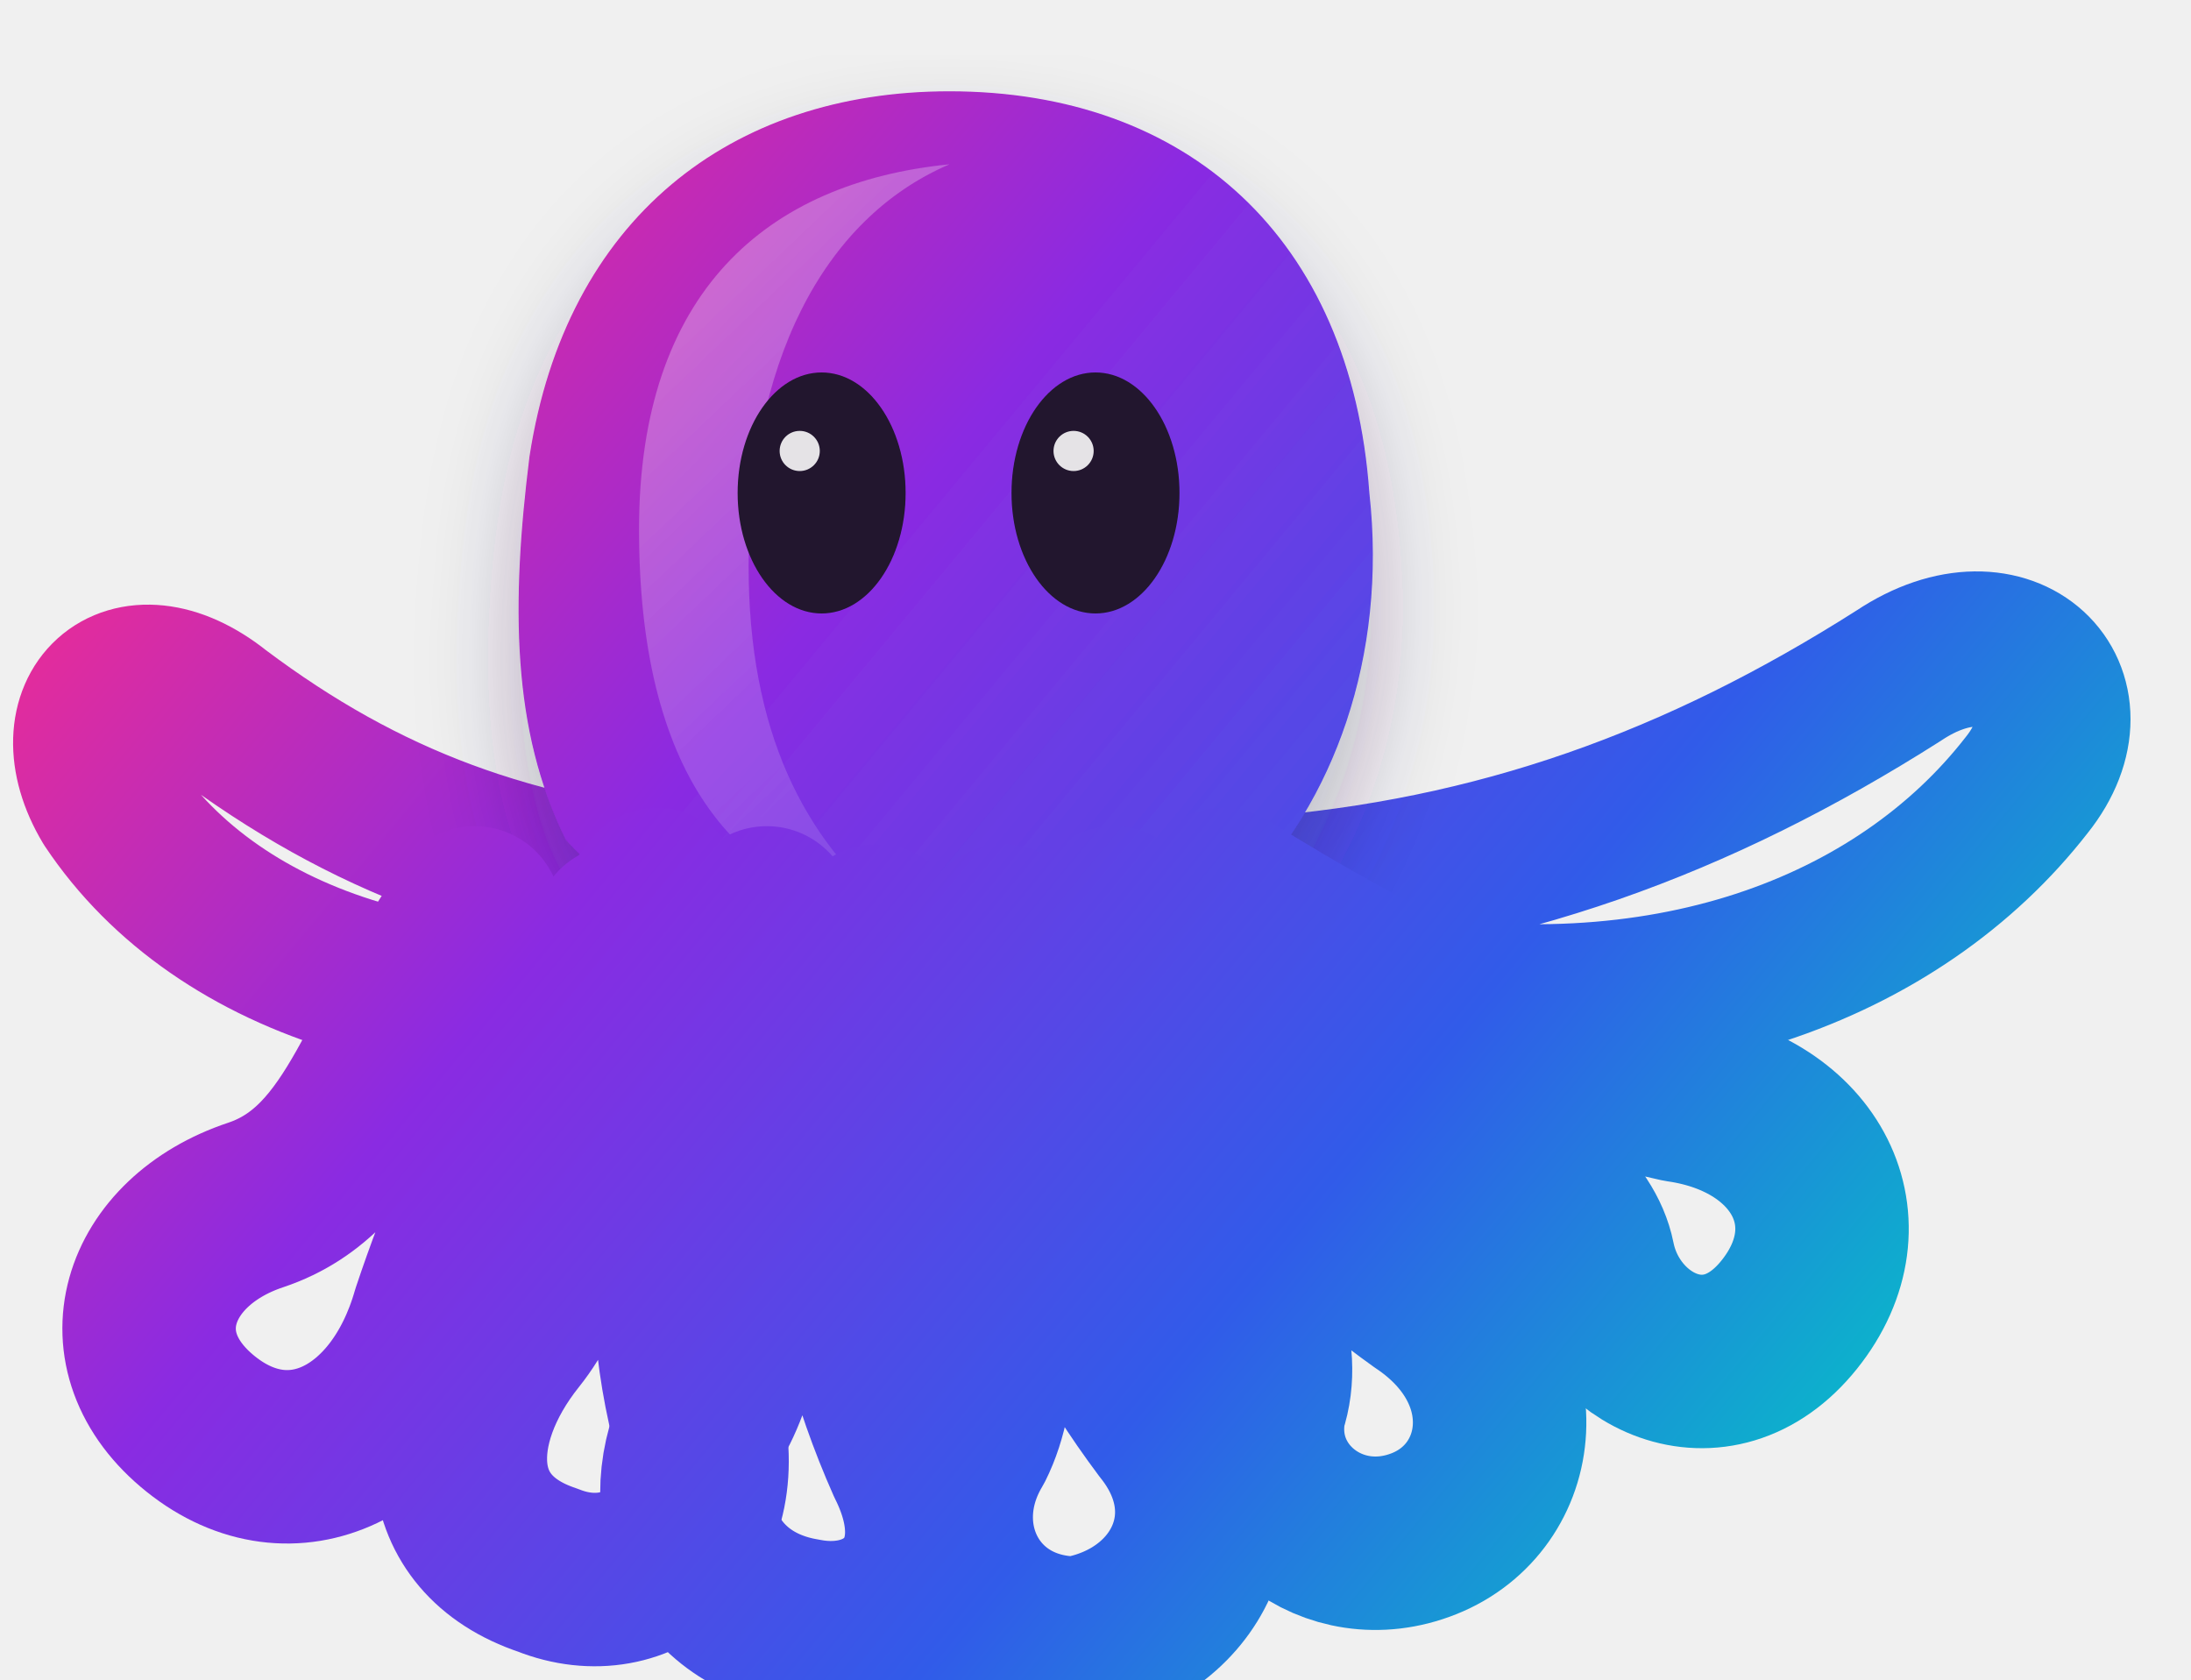
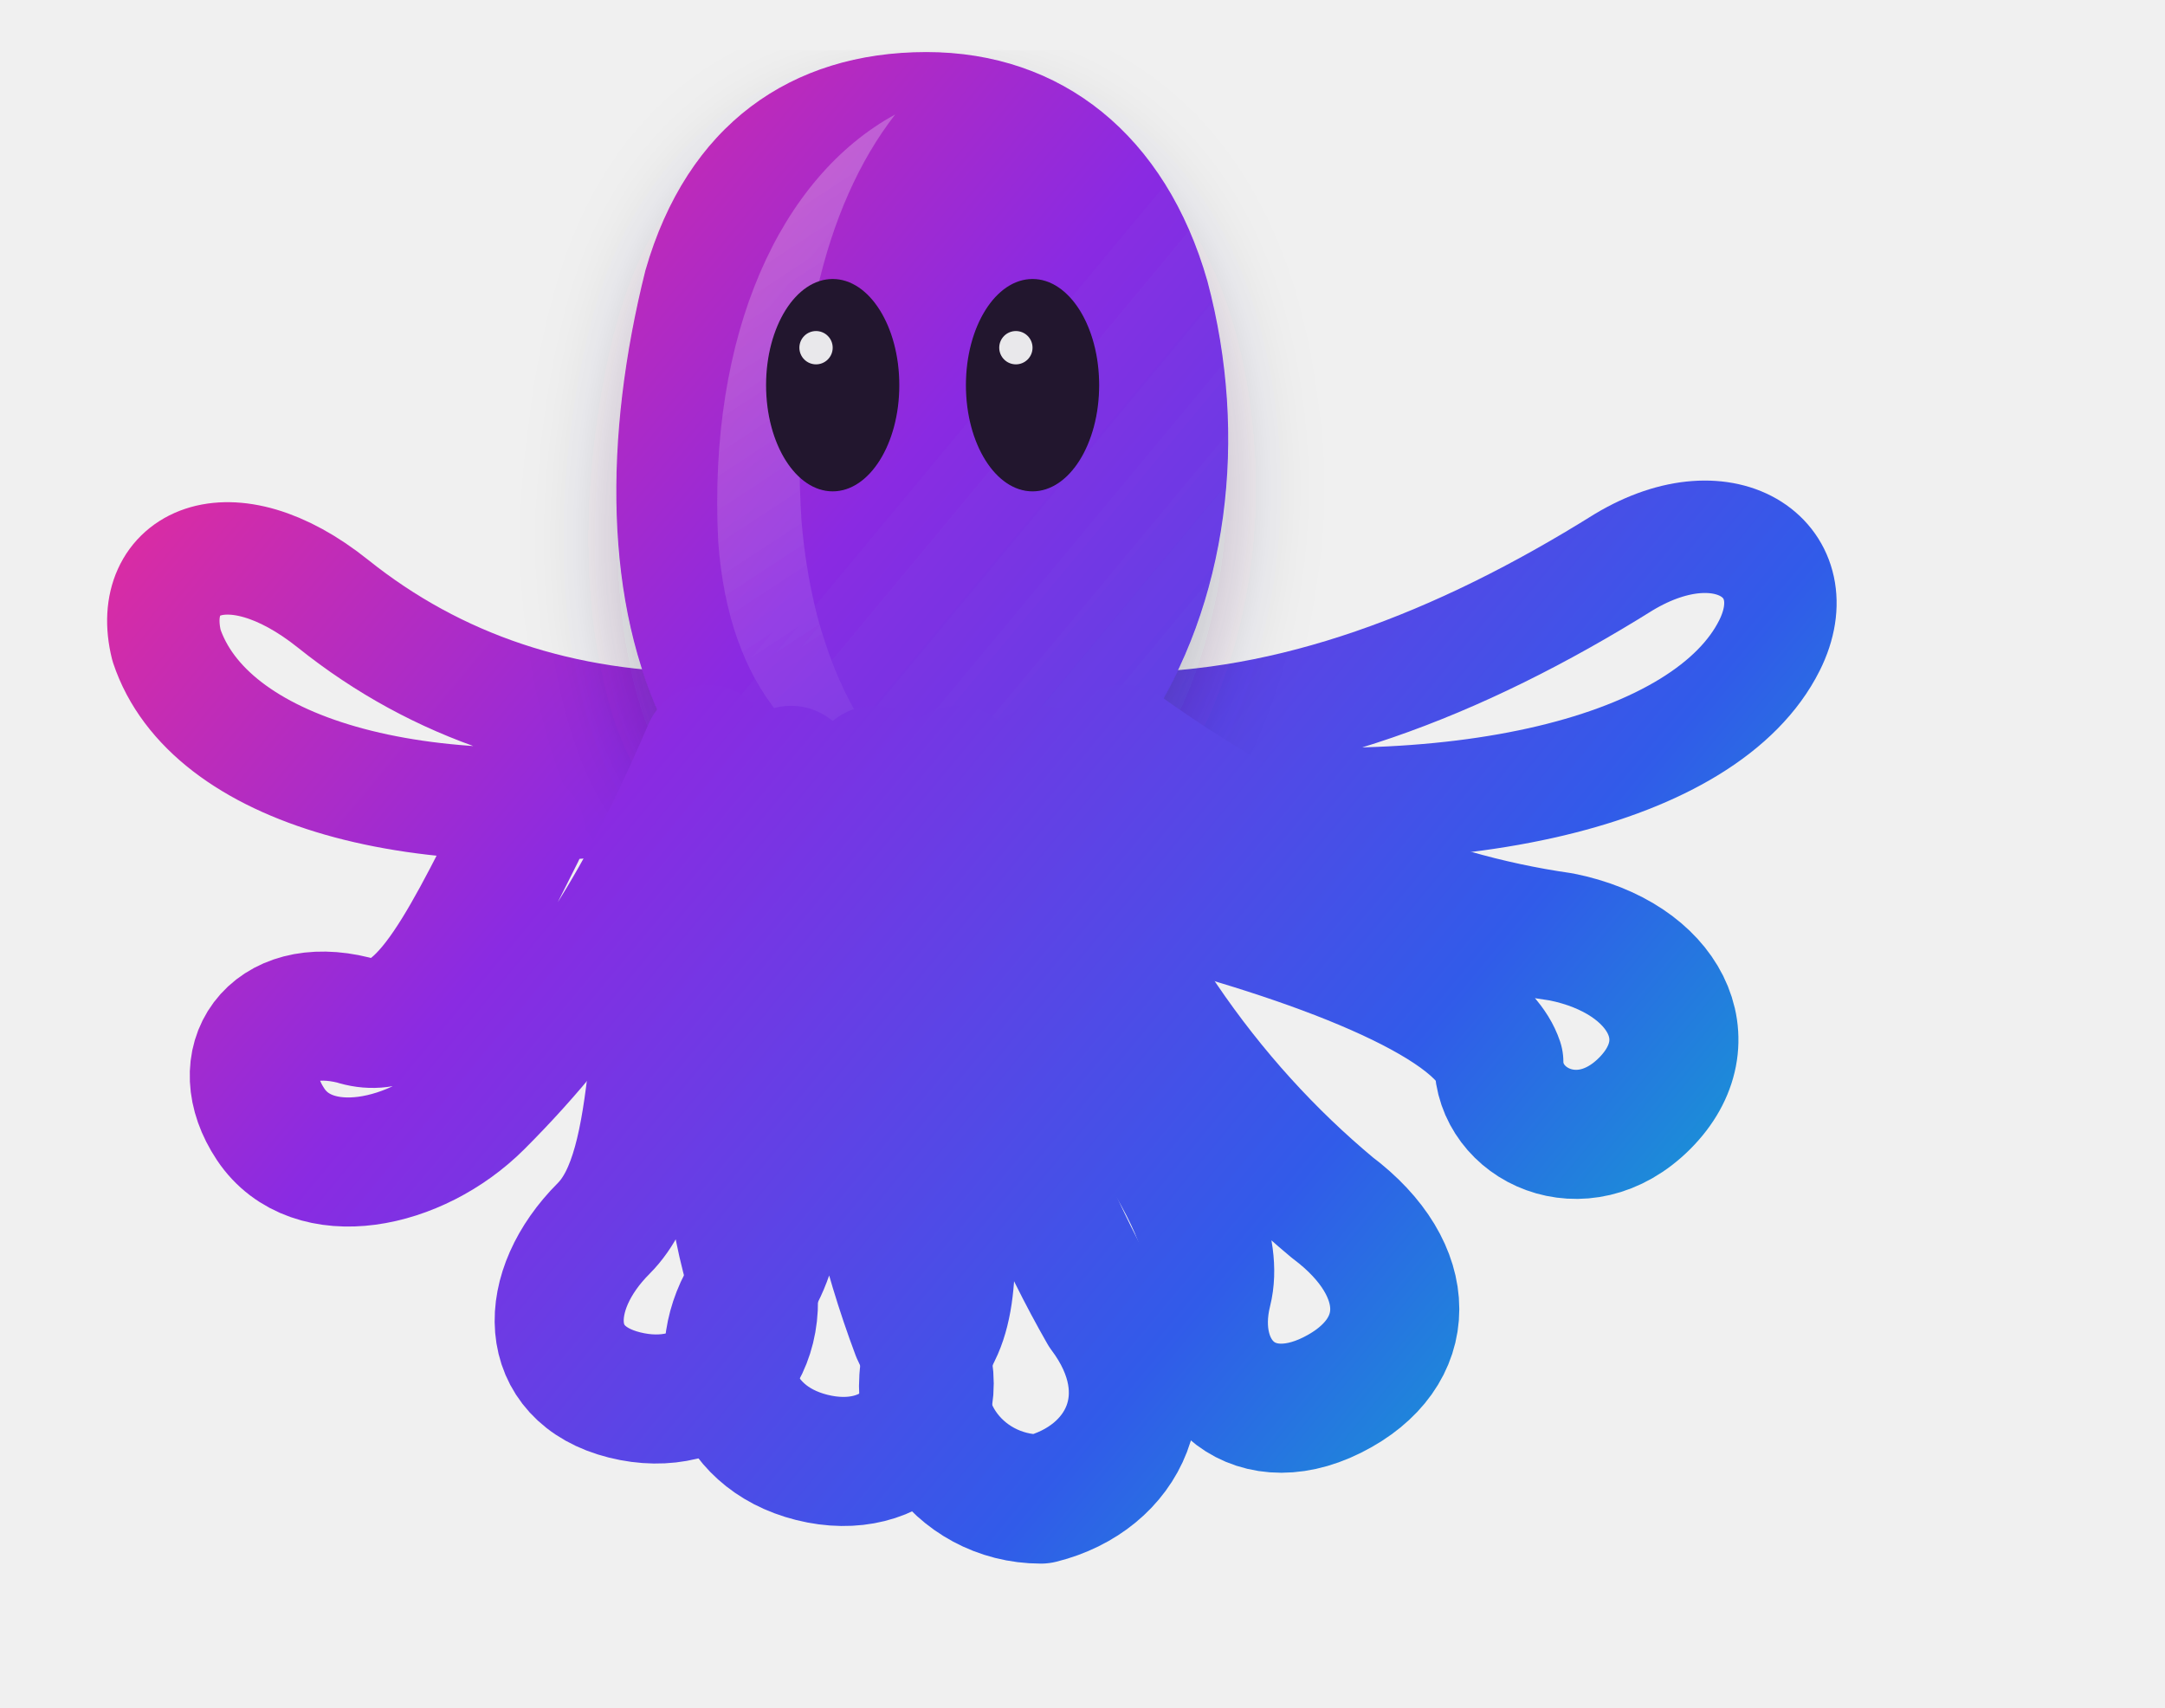
- <svg xmlns="http://www.w3.org/2000/svg" viewBox="0 0 120 92" role="img" aria-label="Ośmiornica siedząca na przycisku Wrzutnia">
+ <svg xmlns="http://www.w3.org/2000/svg" viewBox="0 0 104 82" role="img" aria-label="Smukła ośmiornica siedząca na przycisku Wrzutnia">
  <defs>
-     <linearGradient id="octo" x1="12" y1="8" x2="106" y2="86" gradientUnits="userSpaceOnUse">
+     <linearGradient id="octo" x1="8" y1="4" x2="91" y2="73" gradientUnits="userSpaceOnUse">
      <stop offset="0" stop-color="#ff2d86" />
-       <stop offset="0.34" stop-color="#8a2be2" />
-       <stop offset="0.68" stop-color="#315be9" />
+       <stop offset="0.36" stop-color="#8a2be2" />
+       <stop offset="0.70" stop-color="#315be9" />
      <stop offset="1" stop-color="#00cfc2" />
    </linearGradient>
-     <linearGradient id="shine" x1="34" y1="8" x2="72" y2="48" gradientUnits="userSpaceOnUse">
-       <stop offset="0" stop-color="#ffffff" stop-opacity=".34" />
+     <linearGradient id="shine" x1="32" y1="5" x2="51" y2="34" gradientUnits="userSpaceOnUse">
+       <stop offset="0" stop-color="#ffffff" stop-opacity=".30" />
      <stop offset="1" stop-color="#ffffff" stop-opacity="0" />
    </linearGradient>
-     <filter id="softShadow" x="-30%" y="-30%" width="160%" height="180%">
-       <feDropShadow dx="0" dy="3" stdDeviation="2.6" flood-color="#342052" flood-opacity=".28" />
+     <filter id="softShadow" x="-35%" y="-30%" width="170%" height="180%">
+       <feDropShadow dx="0" dy="2.4" stdDeviation="2.1" flood-color="#342052" flood-opacity=".25" />
    </filter>
  </defs>
  <style>
-     .tentacle{fill:none;stroke:url(#octo);stroke-linecap:round;stroke-linejoin:round;transform-box:fill-box;transform-origin:50% 8%;will-change:transform}
-     .rear{stroke-width:8.5}
-     .front{stroke-width:9.5}
-     .t1{animation:w1 .78s ease-in-out -.18s infinite}.t2{animation:w2 .62s ease-in-out -.31s infinite}.t3{animation:w3 .84s ease-in-out -.46s infinite}.t4{animation:w2 .69s ease-in-out -.12s infinite reverse}.t5{animation:w1 .73s ease-in-out -.38s infinite reverse}.t6{animation:w3 .64s ease-in-out -.27s infinite reverse}.t7{animation:w2 .88s ease-in-out -.57s infinite}.t8{animation:w1 .67s ease-in-out -.22s infinite reverse}
-     .body{animation:breathe 2.4s ease-in-out infinite;transform-box:fill-box;transform-origin:center bottom}
-     @keyframes w1{0%,100%{transform:rotate(-2deg)}35%{transform:rotate(6deg)}70%{transform:rotate(-5deg)}}
-     @keyframes w2{0%,100%{transform:rotate(3deg)}38%{transform:rotate(-7deg)}72%{transform:rotate(5deg)}}
-     @keyframes w3{0%,100%{transform:rotate(-1deg) scaleY(1)}40%{transform:rotate(5deg) scaleY(1.035)}76%{transform:rotate(-6deg) scaleY(.99)}}
-     @keyframes breathe{0%,100%{transform:scale(1)}50%{transform:scale(1.018,.985)}}
-     @media (prefers-reduced-motion:reduce){.tentacle,.body{animation:none!important}}
+     .tentacle{fill:none;stroke:url(#octo);stroke-linecap:round;stroke-linejoin:round;transform-box:fill-box;transform-origin:50% 10%;will-change:transform}
+     .rear{stroke-width:5.4}
+     .front{stroke-width:6.2}
+     .t1{animation:w1 .76s ease-in-out -.18s infinite}.t2{animation:w2 .58s ease-in-out -.31s infinite}.t3{animation:w3 .72s ease-in-out -.46s infinite}.t4{animation:w2 .63s ease-in-out -.12s infinite reverse}.t5{animation:w1 .69s ease-in-out -.38s infinite reverse}.t6{animation:w3 .61s ease-in-out -.27s infinite reverse}.t7{animation:w2 .81s ease-in-out -.57s infinite}.t8{animation:w1 .65s ease-in-out -.22s infinite reverse}
+     @keyframes w1{0%,100%{transform:rotate(-1.5deg)}35%{transform:rotate(4deg)}70%{transform:rotate(-3.5deg)}}
+     @keyframes w2{0%,100%{transform:rotate(2deg)}38%{transform:rotate(-5deg)}72%{transform:rotate(4deg)}}
+     @keyframes w3{0%,100%{transform:rotate(-1deg) scaleY(1)}40%{transform:rotate(4deg) scaleY(1.025)}76%{transform:rotate(-4deg) scaleY(.992)}}
+     @media (prefers-reduced-motion:reduce){.tentacle{animation:none!important}}
  </style>
-   <ellipse cx="52" cy="49" rx="27" ry="5.5" fill="#301a58" opacity=".18" />
+   <ellipse cx="43.5" cy="38.5" rx="17" ry="3.3" fill="#301a58" opacity=".16" />
  <g class="tentacle rear t1">
-     <path d="M39 49C28 48 20 45 12 39C7 35 3 39 6 44C12 53 25 57 40 54" />
+     <path d="M34 35C27 35 21 33 16 29C11 25 7 27 8 31C10 37 20 40 33 38" />
  </g>
  <g class="tentacle rear t8">
-     <path d="M69 49C82 48 93 44 104 37C110 33 115 38 111 43C104 52 91 57 75 54" />
+     <path d="M54 35C62 35 70 32 78 27C83 24 87 27 85 31C82 37 70 40 55 38" />
  </g>
  <g class="body" filter="url(#softShadow)">
-     <path d="M31 46C28 40 28 33 29 25C31 12 40 5 52 5C65 5 74 13 75 27C76 36 73 44 68 49C61 55 39 55 31 46Z" fill="url(#octo)" />
-     <path d="M35 29C35 16 42 10 52 9C45 12 41 20 41 31C41 40 44 46 49 50C40 49 35 42 35 29Z" fill="url(#shine)" />
-     <ellipse cx="45" cy="27" rx="4.6" ry="6.6" fill="#21152e" />
-     <ellipse cx="60" cy="27" rx="4.6" ry="6.6" fill="#21152e" />
-     <circle cx="43.8" cy="24.7" r="1.1" fill="#fff" opacity=".88" />
-     <circle cx="58.8" cy="24.7" r="1.1" fill="#fff" opacity=".88" />
+     <path d="M32 35C29 29 29 21 31 13C33 6 38 2.5 44.5 2.5C51 2.5 56 6.5 58 13.5C60 21 59 29 55 35C51 40 36 40 32 35Z" fill="url(#octo)" />
+     <path d="M34.5 26C34 16 37.5 8.5 43 5.5C39.5 10 38 17 38.5 25C39 31 41 35 44 38C38.5 37 35 33 34.5 26Z" fill="url(#shine)" />
+     <ellipse cx="40" cy="18.5" rx="3.2" ry="5.1" fill="#21152e" />
+     <ellipse cx="49.6" cy="18.5" rx="3.2" ry="5.1" fill="#21152e" />
+     <circle cx="39.2" cy="16.7" r=".8" fill="#fff" opacity=".9" />
+     <circle cx="48.8" cy="16.7" r=".8" fill="#fff" opacity=".9" />
  </g>
  <g class="tentacle front t2">
-     <path d="M36 49C31 56 27 63 24 72C22 79 16 82 11 78C6 74 8 68 14 66C20 64 21 57 26 50" />
+     <path d="M34 36C31 43 28 48 23 53C20 56 15 57 13 54C11 51 13 48 17 49C20 50 22 46 25 40" />
  </g>
  <g class="tentacle front t3">
-     <path d="M42 50C38 59 36 68 38 77C40 84 35 88 30 86C24 84 24 78 28 73C32 68 31 59 34 51" />
+     <path d="M38 37C35 46 34 54 36 61C37 65 34 68 30 67C26 66 26 62 29 59C32 56 31 48 33 40" />
  </g>
  <g class="tentacle front t4">
-     <path d="M48 51C45 61 46 71 50 80C53 86 49 90 44 89C38 88 36 82 39 77C42 71 40 61 41 52" />
+     <path d="M42 37C40 47 41 56 44 64C46 68 43 71 39 70C35 69 34 65 36 62C39 58 37 48 38 40" />
  </g>
  <g class="tentacle front t5">
-     <path d="M55 51C55 61 58 70 64 78C68 83 65 89 59 90C53 90 50 84 53 79C56 73 52 62 49 52" />
+     <path d="M46 37C46 47 49 56 53 63C56 67 54 71 50 72C46 72 43 68 45 64C47 60 44 49 42 40" />
  </g>
  <g class="tentacle front t6">
-     <path d="M61 50C65 59 71 66 78 71C84 75 83 82 78 84C73 86 68 82 69 77C71 71 63 63 56 56" />
+     <path d="M50 37C53 46 58 53 64 58C68 61 68 65 64 67C60 69 57 66 58 62C59 58 53 51 48 45" />
  </g>
  <g class="tentacle front t7">
-     <path d="M67 49C75 54 83 58 92 60C99 61 102 67 98 72C94 77 88 74 87 69C86 64 76 60 66 57" />
+     <path d="M54 36C61 41 68 44 75 45C80 46 82 50 79 53C76 56 72 54 72 51C71 48 63 45 55 43" />
  </g>
</svg>
